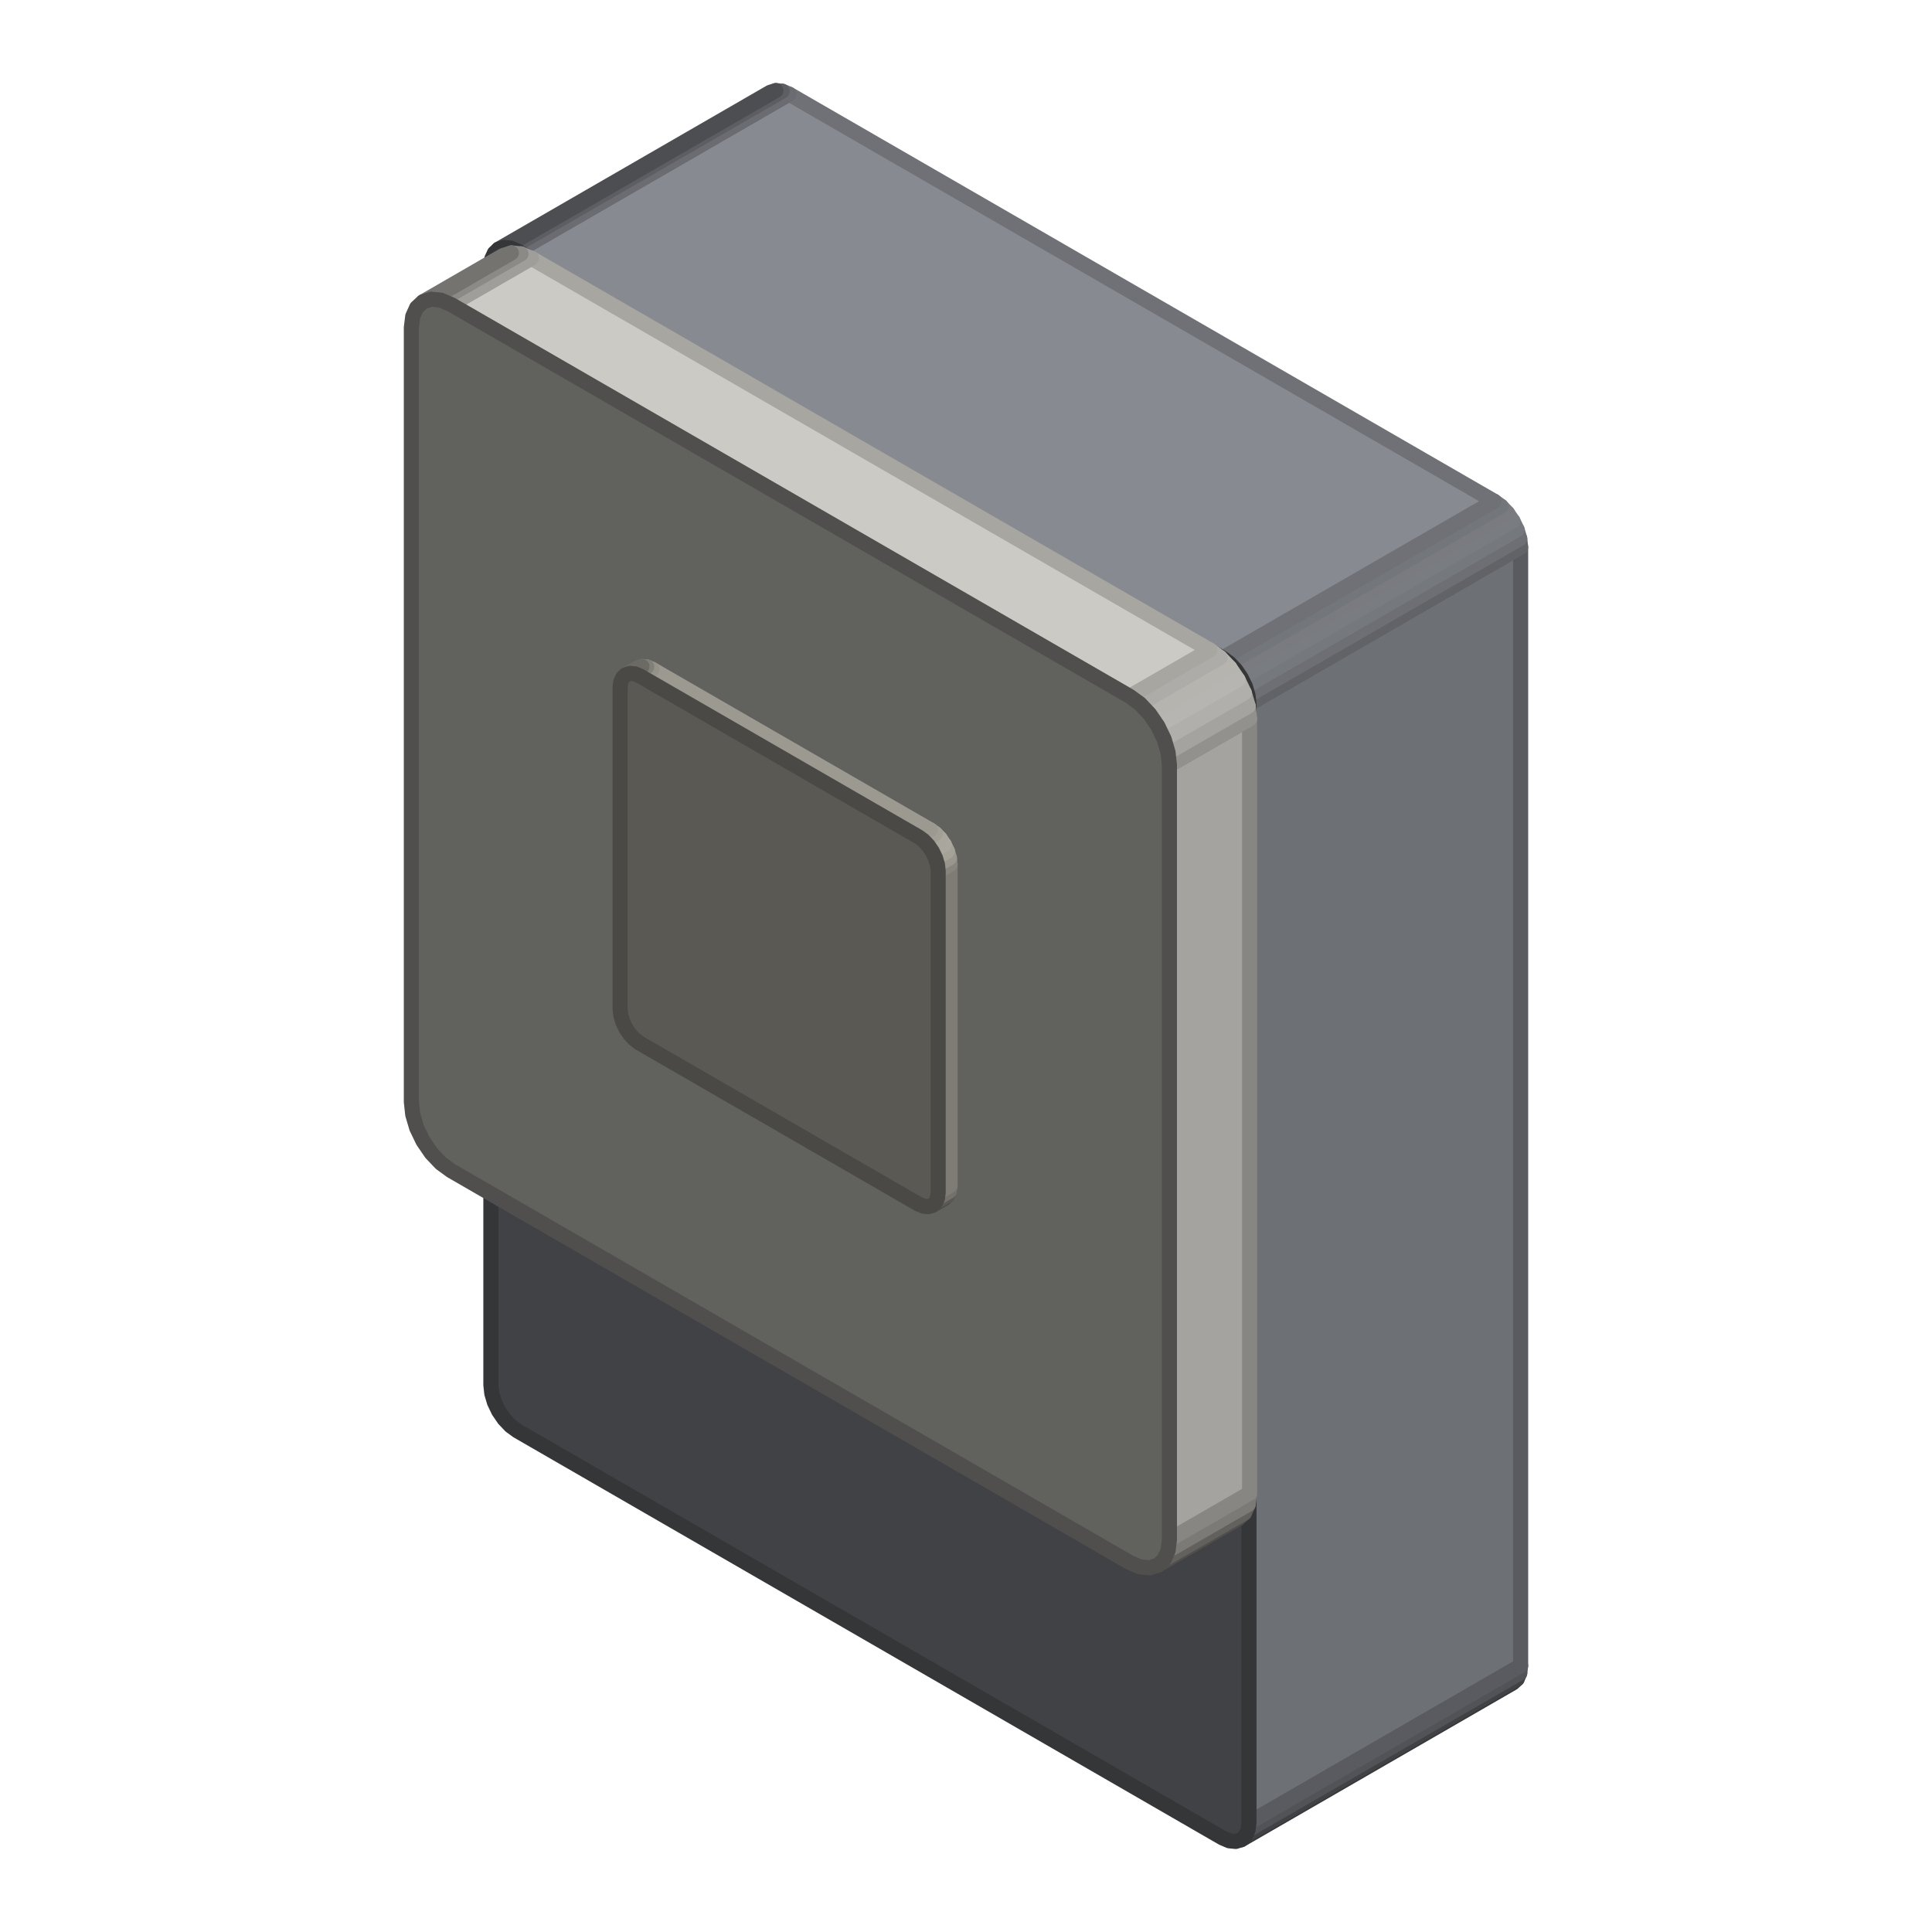
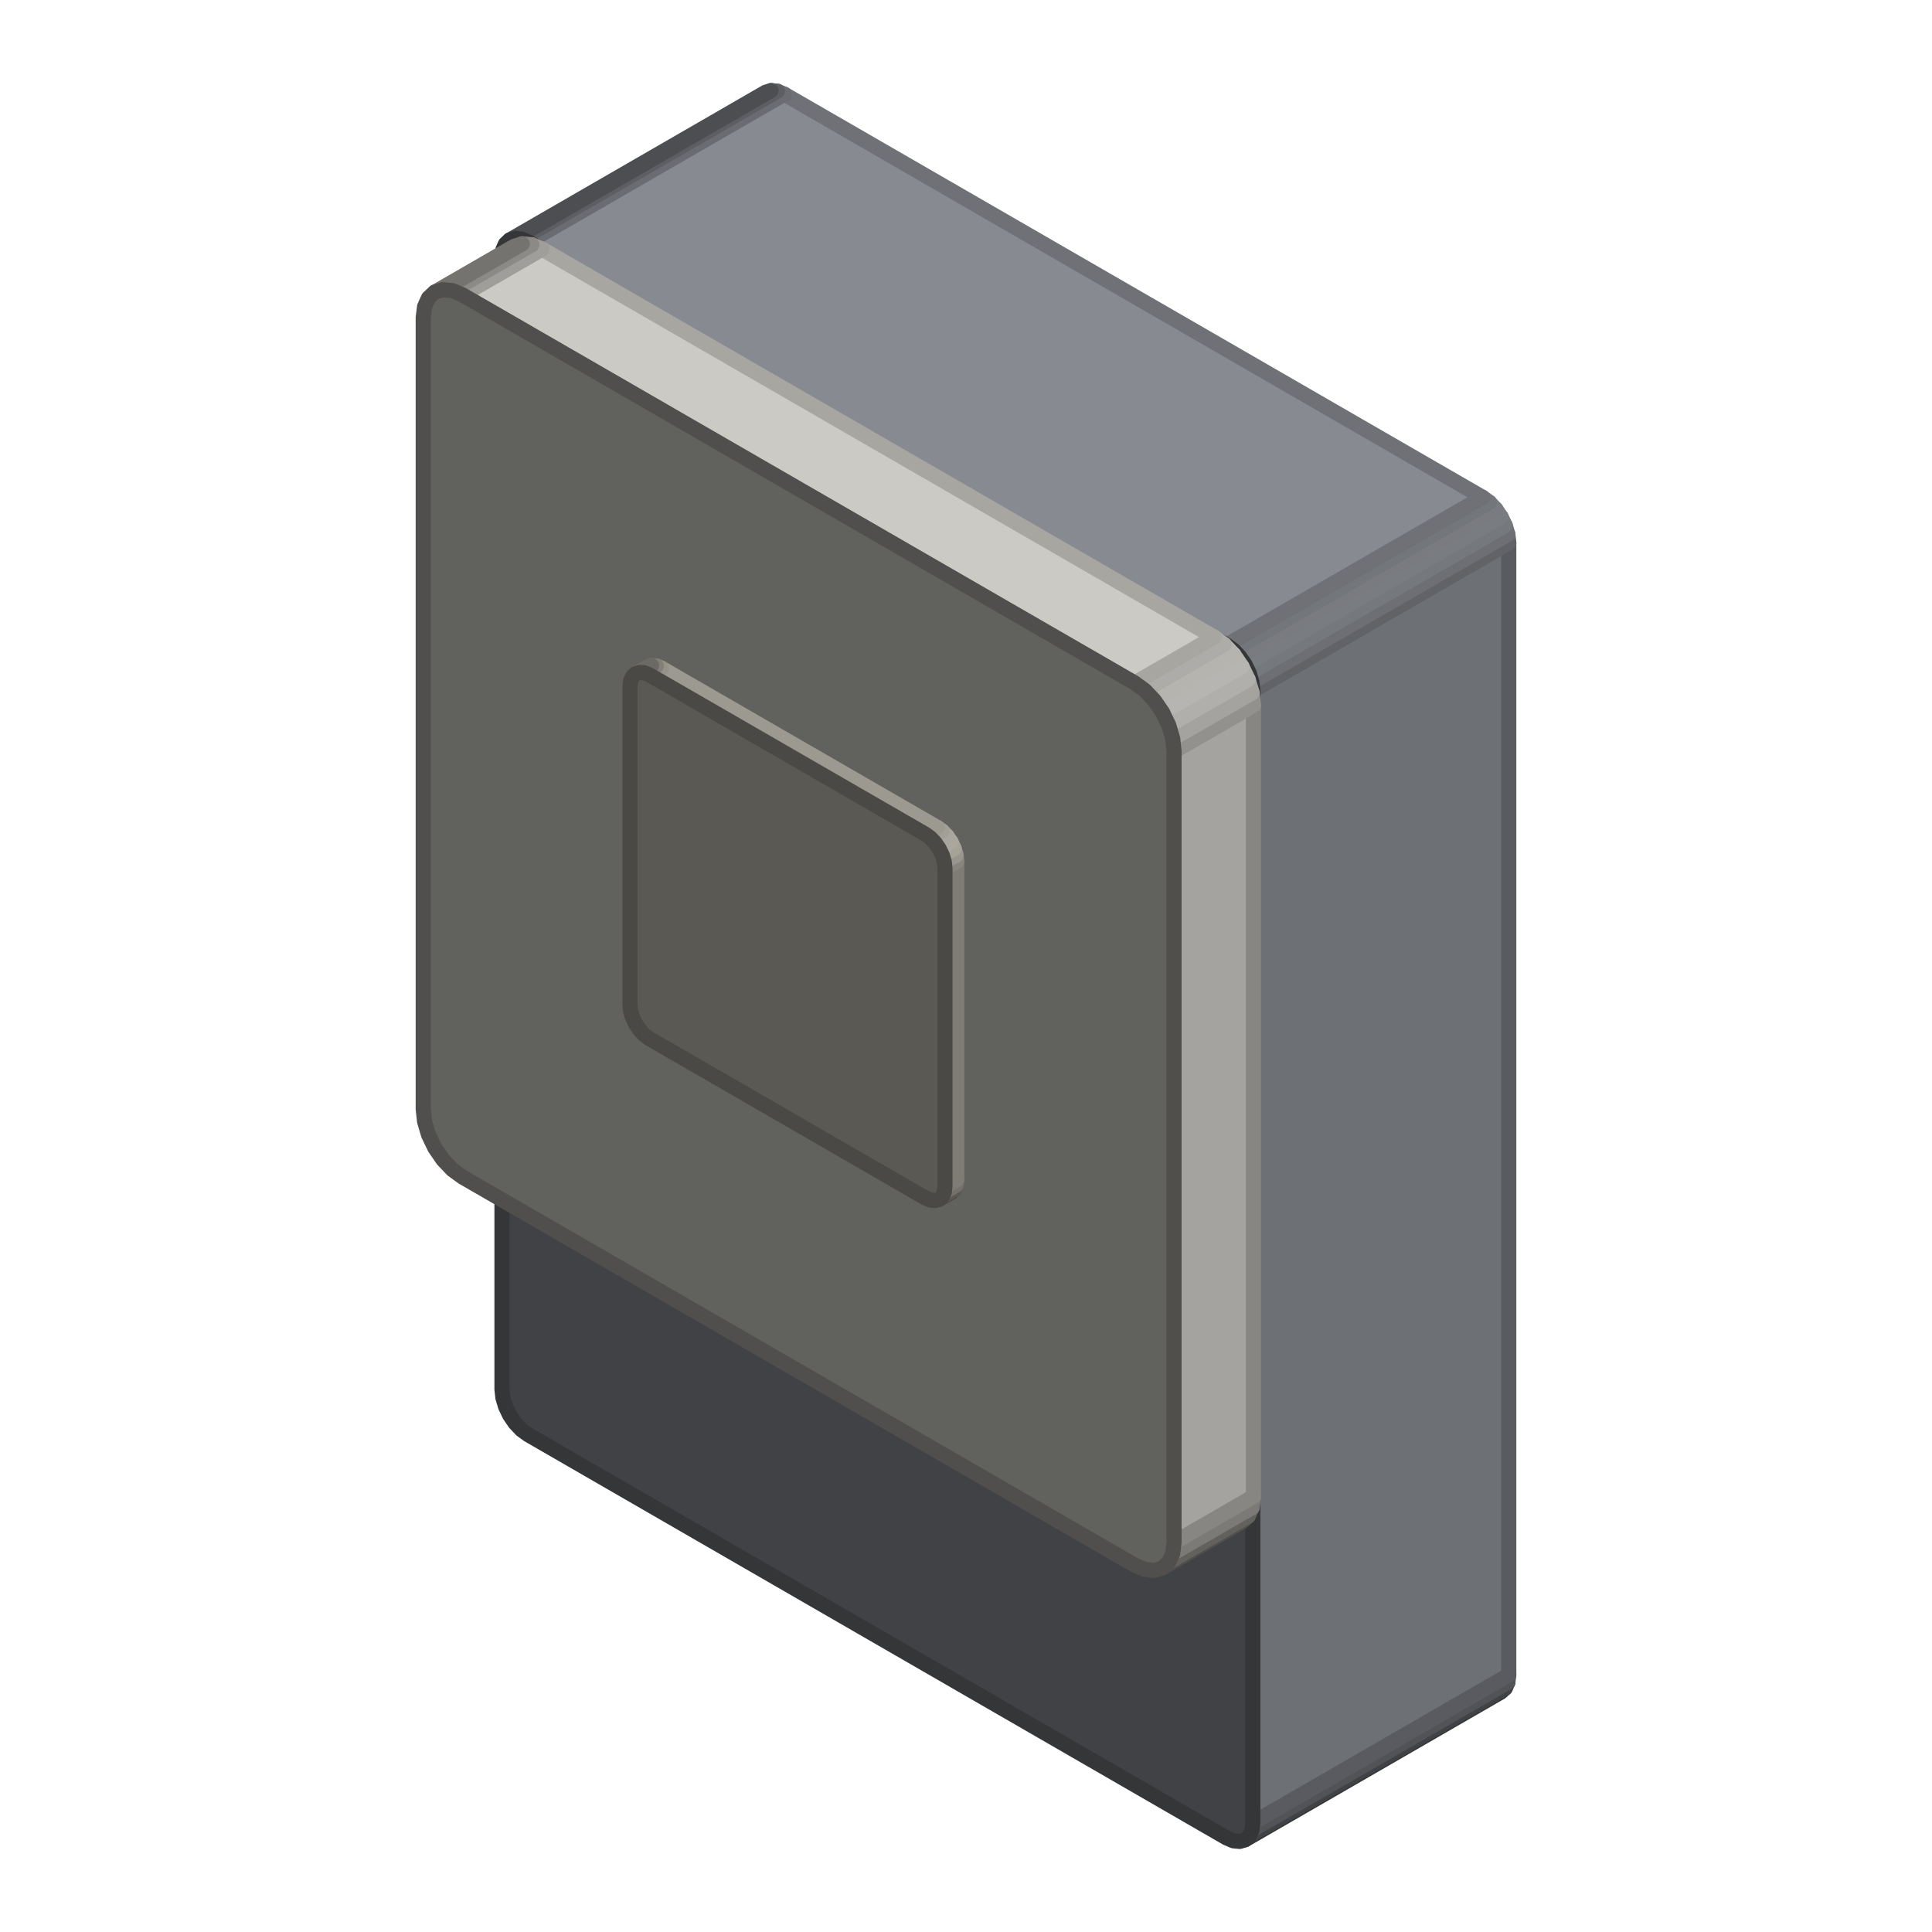
<svg xmlns="http://www.w3.org/2000/svg" viewBox="0 0 64 64" width="64" height="64" role="img" aria-label="Canary Sense">
  <g shape-rendering="geometricPrecision">
-     <path d="M50.116 55.748L50.256 55.618L41.256 60.814L41.116 60.944Z" fill="#414245" stroke="#353638" stroke-width=".5" stroke-linejoin="round" />
-     <path d="M50.256 55.618L50.343 55.424L41.343 60.621L41.256 60.814Z" fill="#4f5054" stroke="#414245" stroke-width=".5" stroke-linejoin="round" />
-     <path d="M50.343 55.424L50.373 55.179L41.373 60.375L41.343 60.621Z" fill="#64666a" stroke="#525357" stroke-width=".5" stroke-linejoin="round" />
-     <path d="M50.373 55.179L50.373 18.123L41.373 23.319L41.373 60.375Z" fill="#6d7075" stroke="#5a5b60" stroke-width=".5" stroke-linejoin="round" />
-     <path d="M50.373 18.123L50.343 17.843L41.343 23.04L41.373 23.319Z" fill="#76797e" stroke="#616367" stroke-width=".5" stroke-linejoin="round" />
-     <path d="M50.343 17.843L50.256 17.548L41.256 22.744L41.343 23.04Z" fill="#85888e" stroke="#6d6f74" stroke-width=".5" stroke-linejoin="round" />
-     <path d="M50.256 17.548L50.116 17.258L41.116 22.454L41.256 22.744Z" fill="#8f9298" stroke="#75787d" stroke-width=".5" stroke-linejoin="round" />
-     <path d="M50.116 17.258L49.934 16.992L40.934 22.188L41.116 22.454Z" fill="#94979e" stroke="#797c81" stroke-width=".5" stroke-linejoin="round" />
-     <path d="M49.934 16.992L49.722 16.768L40.722 21.964L40.934 22.188Z" fill="#93969d" stroke="#797b80" stroke-width=".5" stroke-linejoin="round" />
-     <path d="M49.722 16.768L49.495 16.602L40.495 21.798L40.722 21.964Z" fill="#8d8f96" stroke="#73767b" stroke-width=".5" stroke-linejoin="round" />
-     <path d="M49.495 16.602L26.139 3.118L17.139 8.314L40.495 21.798Z" fill="#878a90" stroke="#6f7176" stroke-width=".5" stroke-linejoin="round" />
-     <path d="M26.139 3.118L25.912 3.021L16.912 8.217L17.139 8.314Z" fill="#818389" stroke="#6a6c71" stroke-width=".5" stroke-linejoin="round" />
-     <path d="M25.912 3.021L25.7 3L16.7 8.196L16.912 8.217Z" fill="#717378" stroke="#5d5e63" stroke-width=".5" stroke-linejoin="round" />
-     <path d="M25.7 3L25.518 3.056L16.518 8.252L16.7 8.196Z" fill="#5e5f64" stroke="#4d4e52" stroke-width=".5" stroke-linejoin="round" />
-     <path d="M40.495 60.882L40.722 60.979L40.934 61L41.116 60.944L41.256 60.814L41.343 60.621L41.373 60.375L41.373 23.319L41.343 23.04L41.256 22.744L41.116 22.454L40.934 22.188L40.722 21.964L40.495 21.798L17.139 8.314L16.912 8.217L16.7 8.196L16.518 8.252L16.379 8.382L16.291 8.576L16.261 8.821L16.261 45.877L16.291 46.157L16.379 46.452L16.518 46.742L16.7 47.008L16.912 47.232L17.139 47.398Z" fill="#414245" stroke="#353638" stroke-width=".5" stroke-linejoin="round" />
-     <path d="M41.009 50.317L41.219 50.123L38.563 51.657L38.353 51.851Z" fill="#61615e" stroke="#504f4d" stroke-width=".5" stroke-linejoin="round" />
-     <path d="M41.219 50.123L41.35 49.833L38.694 51.366L38.563 51.657Z" fill="#777673" stroke="#62615e" stroke-width=".5" stroke-linejoin="round" />
-     <path d="M41.35 49.833L41.395 49.465L38.739 50.998L38.694 51.366Z" fill="#969591" stroke="#7b7a77" stroke-width=".5" stroke-linejoin="round" />
-     <path d="M41.395 49.465L41.395 23.814L38.739 25.347L38.739 50.998Z" fill="#a5a39f" stroke="#878683" stroke-width=".5" stroke-linejoin="round" />
-     <path d="M41.395 23.814L41.35 23.394L38.694 24.928L38.739 25.347Z" fill="#b2b1ac" stroke="#92918d" stroke-width=".5" stroke-linejoin="round" />
-     <path d="M41.35 23.394L41.219 22.951L38.563 24.485L38.694 24.928Z" fill="#c8c7c2" stroke="#a4a39f" stroke-width=".5" stroke-linejoin="round" />
-     <path d="M41.219 22.951L41.009 22.515L38.353 24.049L38.563 24.485Z" fill="#d8d6d0" stroke="#b1afab" stroke-width=".5" stroke-linejoin="round" />
-     <path d="M41.009 22.515L40.737 22.116L38.08 23.65L38.353 24.049Z" fill="#dfddd7" stroke="#b7b5b1" stroke-width=".5" stroke-linejoin="round" />
-     <path d="M40.737 22.116L40.419 21.781L37.763 23.314L38.08 23.65Z" fill="#dedcd6" stroke="#b6b4af" stroke-width=".5" stroke-linejoin="round" />
-     <path d="M40.419 21.781L40.078 21.532L37.422 23.066L37.763 23.314Z" fill="#d4d2cd" stroke="#aeaca8" stroke-width=".5" stroke-linejoin="round" />
-     <path d="M40.078 21.532L17.6 8.555L14.944 10.088L37.422 23.066Z" fill="#cccac5" stroke="#a7a6a1" stroke-width=".5" stroke-linejoin="round" />
-     <path d="M17.6 8.555L17.259 8.41L14.603 9.943L14.944 10.088Z" fill="#c2c1bc" stroke="#9f9e9a" stroke-width=".5" stroke-linejoin="round" />
-     <path d="M17.259 8.41L16.941 8.378L14.285 9.912L14.603 9.943Z" fill="#aaa9a4" stroke="#8b8a87" stroke-width=".5" stroke-linejoin="round" />
-     <path d="M16.941 8.378L16.669 8.462L14.013 9.996L14.285 9.912Z" fill="#8d8c88" stroke="#747370" stroke-width=".5" stroke-linejoin="round" />
-     <path d="M37.422 51.759L37.763 51.904L38.08 51.935L38.353 51.851L38.563 51.657L38.694 51.366L38.739 50.998L38.739 25.347L38.694 24.928L38.563 24.485L38.353 24.049L38.08 23.65L37.763 23.314L37.422 23.066L14.944 10.088L14.603 9.943L14.285 9.912L14.013 9.996L13.803 10.19L13.672 10.481L13.627 10.849L13.627 36.5L13.672 36.919L13.803 37.362L14.013 37.798L14.285 38.197L14.603 38.532L14.944 38.781Z" fill="#61615e" stroke="#504f4d" stroke-width=".5" stroke-linejoin="round" />
-     <path d="M31.28 39.702L31.385 39.605L30.99 39.833L30.885 39.93Z" fill="#5b5954" stroke="#4a4945" stroke-width=".5" stroke-linejoin="round" />
-     <path d="M31.385 39.605L31.451 39.459L31.056 39.687L30.99 39.833Z" fill="#6f6d67" stroke="#5b5954" stroke-width=".5" stroke-linejoin="round" />
-     <path d="M31.451 39.459L31.473 39.275L31.078 39.503L31.056 39.687Z" fill="#8c8982" stroke="#73716a" stroke-width=".5" stroke-linejoin="round" />
-     <path d="M31.473 39.275L31.473 28.63L31.078 28.858L31.078 39.503Z" fill="#99978e" stroke="#7e7c75" stroke-width=".5" stroke-linejoin="round" />
-     <path d="M31.473 28.63L31.451 28.42L31.056 28.648L31.078 28.858Z" fill="#a6a39a" stroke="#88857e" stroke-width=".5" stroke-linejoin="round" />
-     <path d="M31.451 28.42L31.385 28.198L30.99 28.426L31.056 28.648Z" fill="#bbb7ad" stroke="#99968e" stroke-width=".5" stroke-linejoin="round" />
-     <path d="M31.385 28.198L31.28 27.98L30.885 28.209L30.99 28.426Z" fill="#c9c5ba" stroke="#a5a298" stroke-width=".5" stroke-linejoin="round" />
-     <path d="M31.28 27.98L31.144 27.781L30.749 28.009L30.885 28.209Z" fill="#d0ccc0" stroke="#aaa79e" stroke-width=".5" stroke-linejoin="round" />
-     <path d="M31.144 27.781L30.985 27.613L30.59 27.841L30.749 28.009Z" fill="#cecbbf" stroke="#a9a69d" stroke-width=".5" stroke-linejoin="round" />
-     <path d="M30.985 27.613L30.815 27.489L30.42 27.717L30.59 27.841Z" fill="#c5c2b7" stroke="#a29f96" stroke-width=".5" stroke-linejoin="round" />
-     <path d="M30.815 27.489L21.595 22.166L21.2 22.394L30.42 27.717Z" fill="#bebab0" stroke="#9c9990" stroke-width=".5" stroke-linejoin="round" />
-     <path d="M21.595 22.166L21.425 22.093L21.03 22.322L21.2 22.394Z" fill="#b5b1a7" stroke="#949289" stroke-width=".5" stroke-linejoin="round" />
-     <path d="M21.425 22.093L21.266 22.078L20.871 22.306L21.03 22.322Z" fill="#9e9b93" stroke="#827f78" stroke-width=".5" stroke-linejoin="round" />
-     <path d="M21.266 22.078L21.129 22.12L20.734 22.348L20.871 22.306Z" fill="#838179" stroke="#6c6a64" stroke-width=".5" stroke-linejoin="round" />
-     <path d="M30.42 39.884L30.59 39.956L30.749 39.972L30.885 39.93L30.99 39.833L31.056 39.687L31.078 39.503L31.078 28.858L31.056 28.648L30.99 28.426L30.885 28.209L30.749 28.009L30.59 27.841L30.42 27.717L21.2 22.394L21.03 22.322L20.871 22.306L20.734 22.348L20.63 22.445L20.564 22.59L20.541 22.774L20.541 33.42L20.564 33.63L20.63 33.851L20.734 34.069L20.871 34.269L21.03 34.436L21.2 34.561Z" fill="#5b5954" stroke="#4a4945" stroke-width=".5" stroke-linejoin="round" />
+     <path d="M49.726 56.049L49.864 55.921L41.385 60.816L41.247 60.944Z" fill="#414245" stroke="#353638" stroke-width=".5" stroke-linejoin="round" />
+     <path d="M49.864 55.921L49.951 55.729L41.472 60.624L41.385 60.816Z" fill="#4f5054" stroke="#414245" stroke-width=".5" stroke-linejoin="round" />
+     <path d="M49.951 55.729L49.981 55.486L41.501 60.381L41.472 60.624Z" fill="#64666a" stroke="#525357" stroke-width=".5" stroke-linejoin="round" />
+     <path d="M49.981 55.486L49.981 17.979L41.501 22.875L41.501 60.381Z" fill="#6d7075" stroke="#5a5b60" stroke-width=".5" stroke-linejoin="round" />
+     <path d="M49.981 17.979L49.951 17.702L41.472 22.598L41.501 22.875Z" fill="#76797e" stroke="#616367" stroke-width=".5" stroke-linejoin="round" />
+     <path d="M49.951 17.702L49.864 17.41L41.385 22.305L41.472 22.598Z" fill="#85888e" stroke="#6d6f74" stroke-width=".5" stroke-linejoin="round" />
+     <path d="M49.864 17.41L49.726 17.122L41.247 22.018L41.385 22.305Z" fill="#8f9298" stroke="#75787d" stroke-width=".5" stroke-linejoin="round" />
+     <path d="M49.726 17.122L49.546 16.858L41.066 21.754L41.247 22.018Z" fill="#94979e" stroke="#797c81" stroke-width=".5" stroke-linejoin="round" />
+     <path d="M49.546 16.858L49.336 16.637L40.857 21.533L41.066 21.754Z" fill="#93969d" stroke="#797b80" stroke-width=".5" stroke-linejoin="round" />
+     <path d="M49.336 16.637L49.111 16.473L40.632 21.368L40.857 21.533Z" fill="#8d8f96" stroke="#73767b" stroke-width=".5" stroke-linejoin="round" />
+     <path d="M49.111 16.473L25.977 3.117L17.498 8.012L40.632 21.368Z" fill="#878a90" stroke="#6f7176" stroke-width=".5" stroke-linejoin="round" />
+     <path d="M25.977 3.117L25.752 3.021L17.273 7.916L17.498 8.012Z" fill="#818389" stroke="#6a6c71" stroke-width=".5" stroke-linejoin="round" />
+     <path d="M25.752 3.021L25.543 3L17.063 7.896L17.273 7.916Z" fill="#717378" stroke="#5d5e63" stroke-width=".5" stroke-linejoin="round" />
+     <path d="M25.543 3L25.362 3.056L16.883 7.951L17.063 7.896Z" fill="#5e5f64" stroke="#4d4e52" stroke-width=".5" stroke-linejoin="round" />
+     <path d="M40.632 60.883L40.857 60.979L41.066 61L41.247 60.944L41.385 60.816L41.472 60.624L41.501 60.381L41.501 22.875L41.472 22.598L41.385 22.305L41.247 22.018L41.066 21.754L40.857 21.533L40.632 21.368L17.498 8.012L17.273 7.916L17.063 7.896L16.883 7.951L16.745 8.079L16.658 8.271L16.628 8.514L16.628 46.021L16.658 46.298L16.745 46.59L16.883 46.878L17.063 47.142L17.273 47.363L17.498 47.527Z" fill="#414245" stroke="#353638" stroke-width=".5" stroke-linejoin="round" />
+     <path d="M41.141 50.419L41.348 50.227L38.718 51.746L38.51 51.938Z" fill="#61615e" stroke="#504f4d" stroke-width=".5" stroke-linejoin="round" />
+     <path d="M41.348 50.227L41.479 49.939L38.848 51.458L38.718 51.746Z" fill="#777673" stroke="#62615e" stroke-width=".5" stroke-linejoin="round" />
+     <path d="M41.479 49.939L41.523 49.575L38.892 51.094L38.848 51.458Z" fill="#969591" stroke="#7b7a77" stroke-width=".5" stroke-linejoin="round" />
+     <path d="M41.523 49.575L41.523 23.364L38.892 24.883L38.892 51.094Z" fill="#a5a39f" stroke="#878683" stroke-width=".5" stroke-linejoin="round" />
+     <path d="M41.523 23.364L41.479 22.949L38.848 24.468L38.892 24.883Z" fill="#b2b1ac" stroke="#92918d" stroke-width=".5" stroke-linejoin="round" />
+     <path d="M41.479 22.949L41.348 22.51L38.718 24.029L38.848 24.468Z" fill="#c8c7c2" stroke="#a4a39f" stroke-width=".5" stroke-linejoin="round" />
+     <path d="M41.348 22.51L41.141 22.079L38.51 23.597L38.718 24.029Z" fill="#d8d6d0" stroke="#b1afab" stroke-width=".5" stroke-linejoin="round" />
+     <path d="M41.141 22.079L40.871 21.683L38.24 23.202L38.51 23.597Z" fill="#dfddd7" stroke="#b7b5b1" stroke-width=".5" stroke-linejoin="round" />
+     <path d="M40.871 21.683L40.556 21.351L37.925 22.87L38.24 23.202Z" fill="#dedcd6" stroke="#b6b4af" stroke-width=".5" stroke-linejoin="round" />
+     <path d="M40.556 21.351L40.219 21.105L37.588 22.624L37.925 22.87Z" fill="#d4d2cd" stroke="#aeaca8" stroke-width=".5" stroke-linejoin="round" />
+     <path d="M40.219 21.105L17.955 8.251L15.324 9.77L37.588 22.624Z" fill="#cccac5" stroke="#a7a6a1" stroke-width=".5" stroke-linejoin="round" />
+     <path d="M17.955 8.251L17.617 8.107L14.986 9.626L15.324 9.77Z" fill="#c2c1bc" stroke="#9f9e9a" stroke-width=".5" stroke-linejoin="round" />
+     <path d="M17.617 8.107L17.302 8.076L14.671 9.595L14.986 9.626Z" fill="#aaa9a4" stroke="#8b8a87" stroke-width=".5" stroke-linejoin="round" />
+     <path d="M17.302 8.076L17.032 8.159L14.401 9.678L14.671 9.595Z" fill="#8d8c88" stroke="#747370" stroke-width=".5" stroke-linejoin="round" />
+     <path d="M37.588 51.847L37.925 51.99L38.24 52.022L38.51 51.938L38.718 51.746L38.848 51.458L38.892 51.094L38.892 24.883L38.848 24.468L38.718 24.029L38.51 23.597L38.24 23.202L37.925 22.87L37.588 22.624L15.324 9.77L14.986 9.626L14.671 9.595L14.401 9.678L14.194 9.87L14.064 10.159L14.019 10.523L14.019 36.733L14.064 37.149L14.194 37.587L14.401 38.019L14.671 38.414L14.986 38.746L15.324 38.993Z" fill="#61615e" stroke="#504f4d" stroke-width=".5" stroke-linejoin="round" />
+     <path d="M31.505 39.503L31.608 39.407L31.217 39.633L31.113 39.729Z" fill="#5b5954" stroke="#4a4945" stroke-width=".5" stroke-linejoin="round" />
+     <path d="M31.608 39.407L31.673 39.263L31.282 39.489L31.217 39.633Z" fill="#6f6d67" stroke="#5b5954" stroke-width=".5" stroke-linejoin="round" />
+     <path d="M31.673 39.263L31.696 39.08L31.304 39.306L31.282 39.489Z" fill="#8c8982" stroke="#73716a" stroke-width=".5" stroke-linejoin="round" />
+     <path d="M31.696 39.08L31.696 28.536L31.304 28.762L31.304 39.306Z" fill="#99978e" stroke="#7e7c75" stroke-width=".5" stroke-linejoin="round" />
+     <path d="M31.696 28.536L31.673 28.328L31.282 28.554L31.304 28.762Z" fill="#a6a39a" stroke="#88857e" stroke-width=".5" stroke-linejoin="round" />
+     <path d="M31.673 28.328L31.608 28.109L31.217 28.335L31.282 28.554Z" fill="#bbb7ad" stroke="#99968e" stroke-width=".5" stroke-linejoin="round" />
+     <path d="M31.608 28.109L31.505 27.893L31.113 28.119L31.217 28.335Z" fill="#c9c5ba" stroke="#a5a298" stroke-width=".5" stroke-linejoin="round" />
+     <path d="M31.505 27.893L31.369 27.696L30.978 27.921L31.113 28.119Z" fill="#d0ccc0" stroke="#aaa79e" stroke-width=".5" stroke-linejoin="round" />
+     <path d="M31.369 27.696L31.212 27.529L30.821 27.755L30.978 27.921Z" fill="#cecbbf" stroke="#a9a69d" stroke-width=".5" stroke-linejoin="round" />
+     <path d="M31.212 27.529L31.043 27.406L30.652 27.632L30.821 27.755Z" fill="#c5c2b7" stroke="#a29f96" stroke-width=".5" stroke-linejoin="round" />
+     <path d="M31.043 27.406L21.912 22.134L21.52 22.36L30.652 27.632Z" fill="#bebab0" stroke="#9c9990" stroke-width=".5" stroke-linejoin="round" />
+     <path d="M21.912 22.134L21.743 22.062L21.351 22.288L21.52 22.36Z" fill="#b5b1a7" stroke="#949289" stroke-width=".5" stroke-linejoin="round" />
+     <path d="M21.743 22.062L21.585 22.047L21.194 22.273L21.351 22.288Z" fill="#9e9b93" stroke="#827f78" stroke-width=".5" stroke-linejoin="round" />
+     <path d="M21.585 22.047L21.45 22.088L21.059 22.314L21.194 22.273Z" fill="#838179" stroke="#6c6a64" stroke-width=".5" stroke-linejoin="round" />
+     <path d="M30.652 39.683L30.821 39.755L30.978 39.77L31.113 39.729L31.217 39.633L31.282 39.489L31.304 39.306L31.304 28.762L31.282 28.554L31.217 28.335L31.113 28.119L30.978 27.921L30.821 27.755L30.652 27.632L21.52 22.36L21.351 22.288L21.194 22.273L21.059 22.314L20.955 22.411L20.89 22.555L20.868 22.737L20.868 33.281L20.89 33.489L20.955 33.708L21.059 33.924L21.194 34.122L21.351 34.288L21.52 34.411Z" fill="#5b5954" stroke="#4a4945" stroke-width=".5" stroke-linejoin="round" />
  </g>
</svg>
